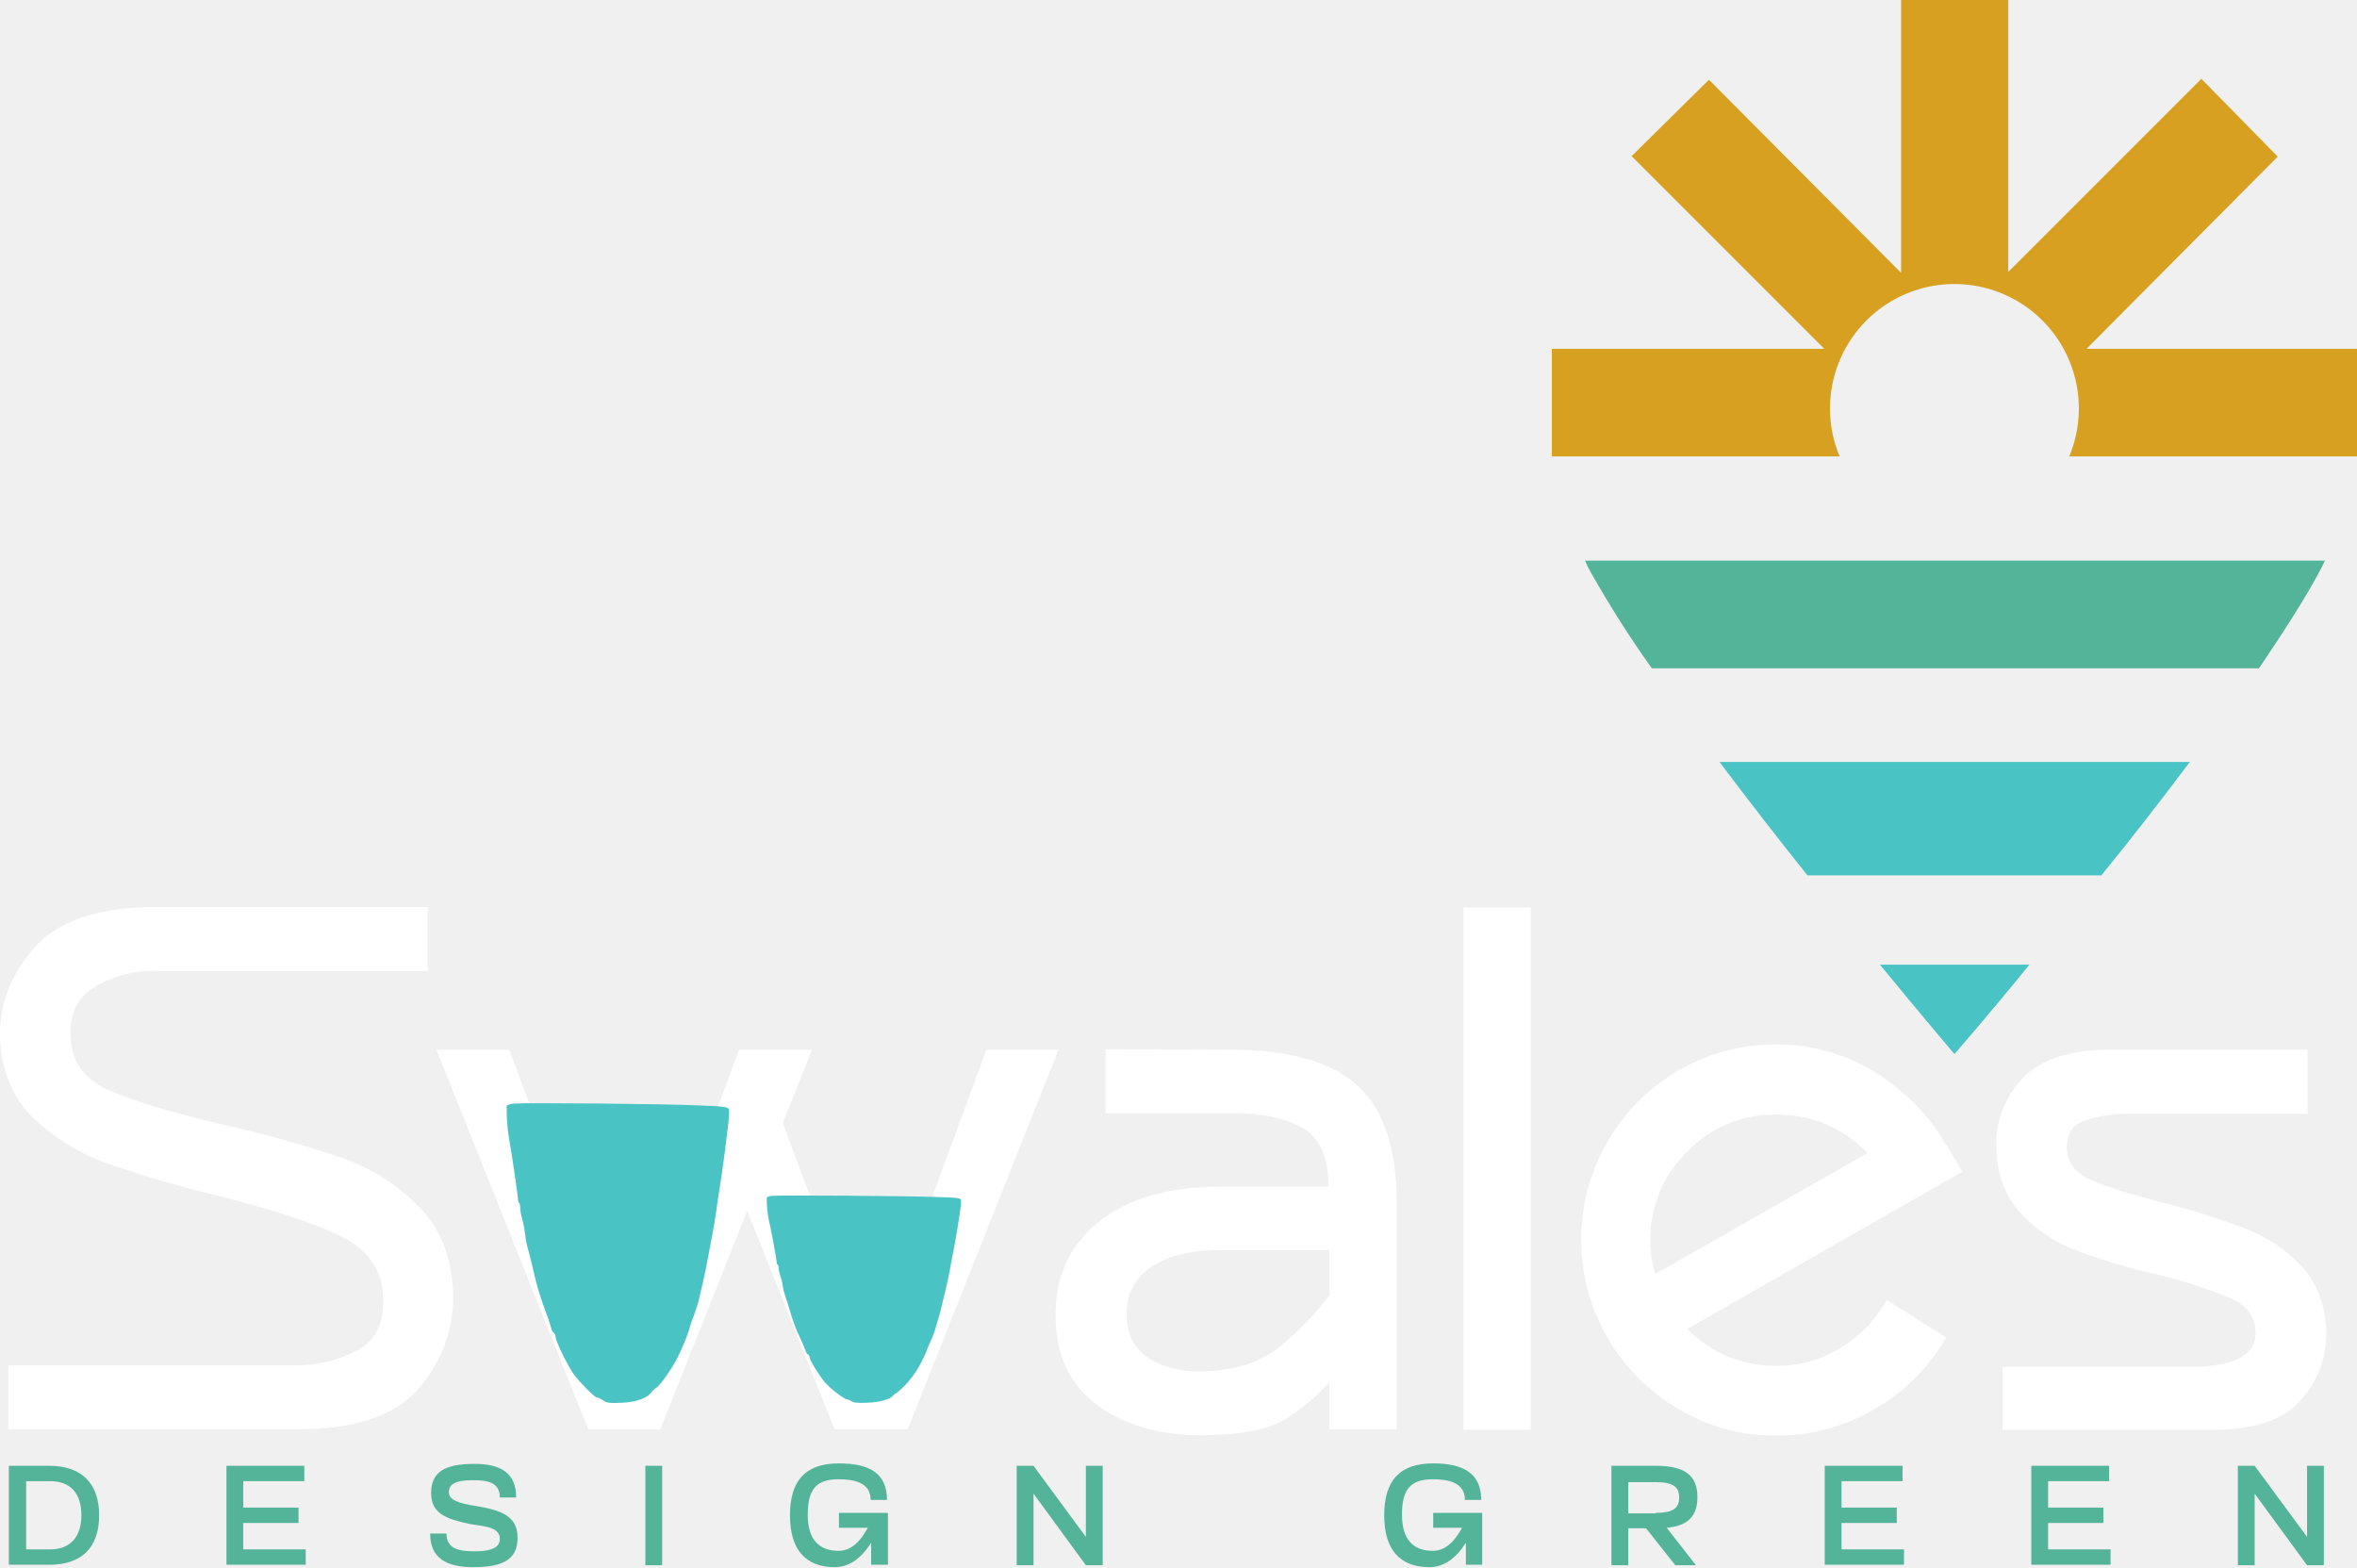
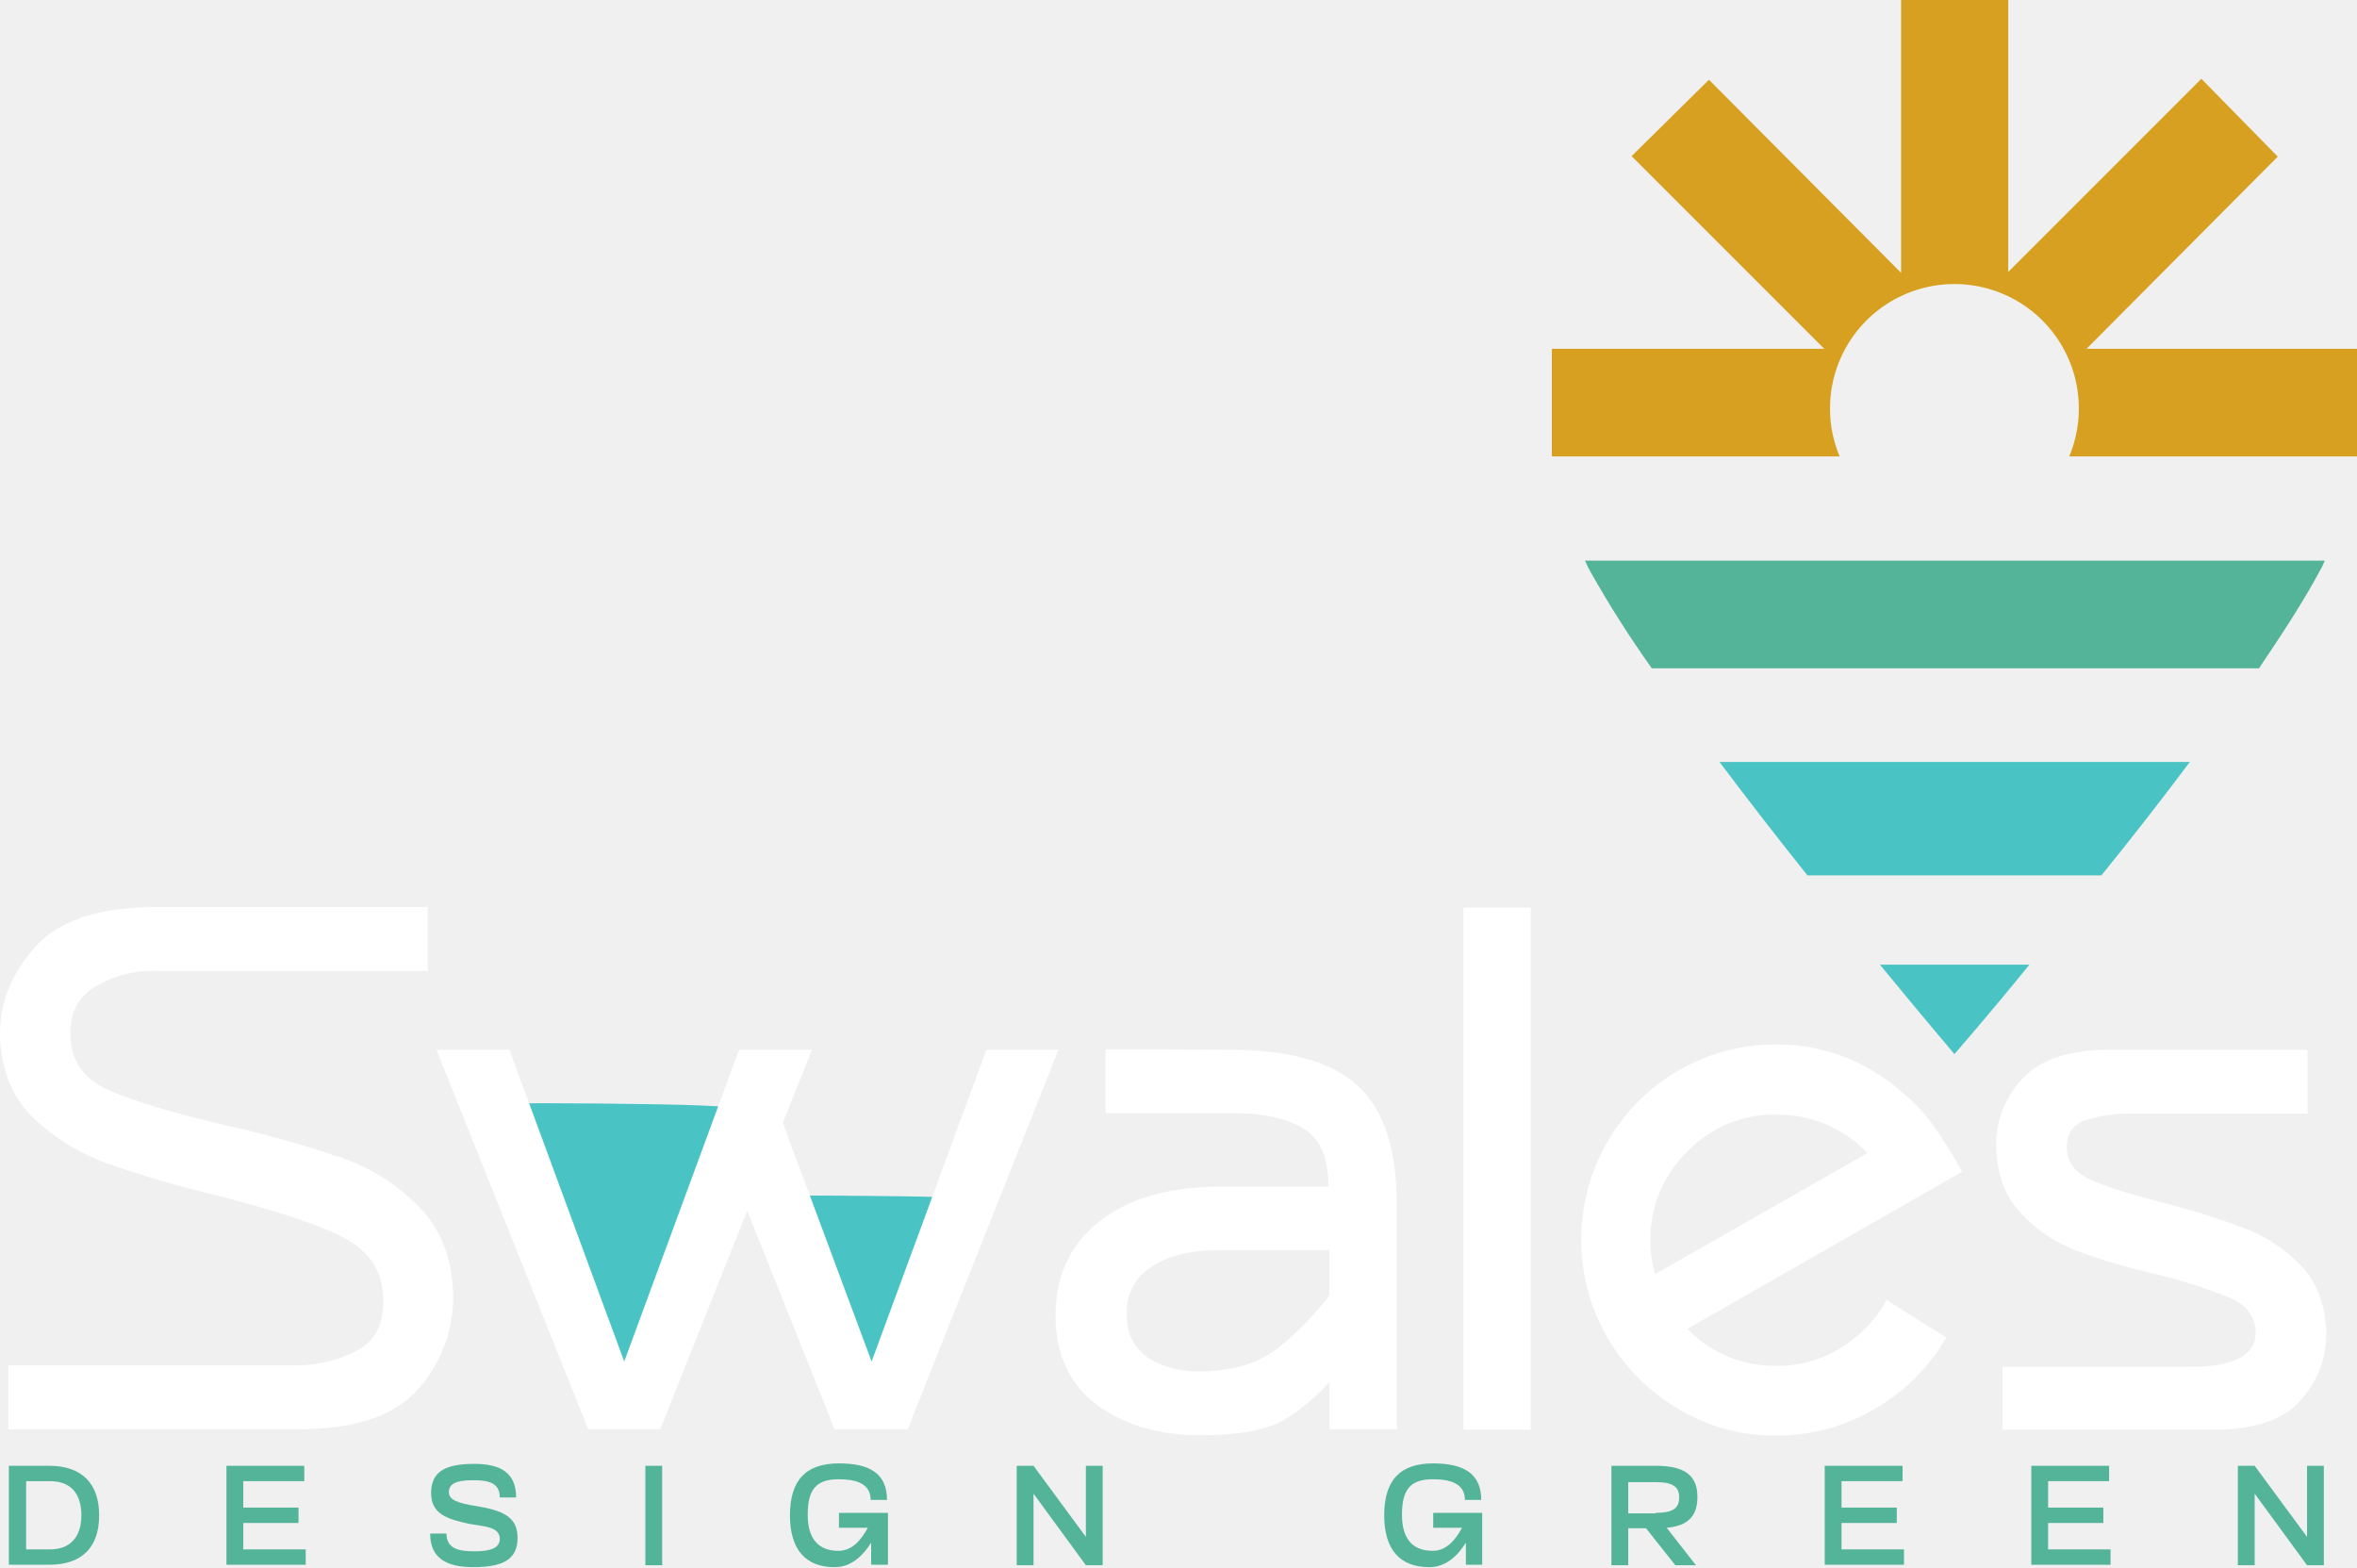
<svg xmlns="http://www.w3.org/2000/svg" id="Layer_1" data-name="Layer 1" viewBox="0 0 490.64 326.2">
  <defs>
-     <style>.cls-1{fill:#fff;}.cls-2{fill:#54b499;}.cls-3{fill:#49c3c4;}.cls-4{fill:#d7a021;}</style>
+     <style>.cls-1{fill:#49c3c4;}.cls-2{fill:#fff;}.cls-3{fill:#54b499;}.cls-4{fill:#d7a021;}</style>
  </defs>
-   <path class="cls-1" d="M334.4,606.7c-.2-5.6-3.2-9.7-8.8-12.5s-14.3-5.5-25.9-8.5a229.06,229.06,0,0,1-22.9-6.7,43.77,43.77,0,0,1-15.2-9.4c-4.2-4.1-6.5-9.5-6.9-16-.4-7.1,2-13.5,7-19.3s13.5-8.6,25.5-8.6h56.5V539H287a23.47,23.47,0,0,0-12.9,3.5c-3.6,2.3-5.2,6-4.7,11,.4,4.8,3.1,8.3,8.3,10.5s13.1,4.6,23.8,7.1a226.21,226.21,0,0,1,24.3,6.8,41.77,41.77,0,0,1,16.1,10.2c4.5,4.6,6.9,10.7,7.1,18.4a28.87,28.87,0,0,1-7.1,19.3c-4.9,5.8-13.3,8.6-25.3,8.6H256.4V621.1h59.1a27.75,27.75,0,0,0,13.7-3.2c3.8-2.1,5.5-5.9,5.2-11.2Z" transform="translate(-254.66 -336.9)" />
-   <path class="cls-1" d="M410.2,588.9l-18.1,45.5h-15l-31.6-79h15.2l23.9,64.9,23.9-64.9h15.2l-6.1,15.2,18.5,49.7L460,555.4h15l-31.4,79H428.4l-18.2-45.5Z" transform="translate(-254.66 -336.9)" />
-   <path class="cls-1" d="M510.7,555.4c12.3,0,21.2,2.5,26.6,7.5s8.1,13.1,8.1,24.4v47.1h-14v-9.8l-.3.3a42.09,42.09,0,0,1-8.9,7.4c-3,1.8-7.4,2.9-13.1,3.2-10,.7-18.2-1-24.7-5.2s-9.8-10.5-10-18.8c-.2-8.5,2.7-15.2,8.9-20.2s14.7-7.4,25.6-7.4h22.3c0-5.9-1.7-10-5.2-12.1s-8.3-3.2-14.7-3.2H484.8V555.3l25.9.1Zm-1.8,41.7c-6.2,0-11,1.1-14.4,3.4a11,11,0,0,0-5.3,9.2c-.2,4.9,1.6,8.4,5.6,10.5s9,2.7,15.2,1.7a23.15,23.15,0,0,0,10.6-4.3,63.82,63.82,0,0,0,10.8-11.1v-9.4Z" transform="translate(-254.66 -336.9)" />
-   <path class="cls-1" d="M559.3,525.8h14V634.5h-14Z" transform="translate(-254.66 -336.9)" />
-   <path class="cls-1" d="M605.9,613.5a25.3,25.3,0,0,0,18.5,7.7,24.62,24.62,0,0,0,13.5-3.8,26.49,26.49,0,0,0,9.5-9.9l12.4,7.8A40.4,40.4,0,0,1,645,630.1a39.83,39.83,0,0,1-20.6,5.6,38.43,38.43,0,0,1-20.3-5.5,41.17,41.17,0,0,1-14.8-14.8,40.77,40.77,0,0,1,0-40.9,40.4,40.4,0,0,1,14.8-14.8,39.8,39.8,0,0,1,20.3-5.4,38.81,38.81,0,0,1,26,9.8A35.71,35.71,0,0,1,657,571a97.21,97.21,0,0,1,6.1,9.8l-57.2,32.7Zm37.5-36.6a25.76,25.76,0,0,0-19-8,25,25,0,0,0-18.5,7.7,25.3,25.3,0,0,0-7.7,18.5,23.24,23.24,0,0,0,1,7l44.2-25.2Z" transform="translate(-254.66 -336.9)" />
-   <path class="cls-1" d="M724.2,614.4c0-3.2-1.7-5.7-5-7.2a103.11,103.11,0,0,0-15.4-5,127.44,127.44,0,0,1-16.9-5,29.92,29.92,0,0,1-11.5-7.7c-3.3-3.4-5-8-5.2-13.7a19.8,19.8,0,0,1,5.1-14c3.6-4.2,9.8-6.4,18.5-6.4H735v13.3H698.5a29.93,29.93,0,0,0-9.8,1.4c-2.6.9-3.8,2.8-3.8,5.6s1.4,5.1,4.6,6.6,8.3,3.1,15.3,4.9,12.7,3.7,17.2,5.4a32.08,32.08,0,0,1,11.7,7.8c3.3,3.5,5,8.1,5.2,13.8a20.36,20.36,0,0,1-5.2,14c-3.5,4.2-9.7,6.3-18.4,6.3H671.5V621.4h39.1c9,0,13.6-2.4,13.6-7Z" transform="translate(-254.66 -336.9)" />
-   <path class="cls-2" d="M256.5,642h8.4c6.6,0,10.4,3.5,10.4,10.3s-3.7,10.3-10.4,10.3h-8.4V642Zm8.6,17.4c4,0,6.5-2.4,6.5-7.1s-2.4-7.1-6.5-7.1h-5v14.2Z" transform="translate(-254.66 -336.9)" />
-   <path class="cls-2" d="M301.8,642H318v3.2H305.3v5.5h11.5v3.2H305.3v5.5h13v3.2H301.8V642Z" transform="translate(-254.66 -336.9)" />
-   <path class="cls-2" d="M344.4,647.7c0-4.4,2.8-6.1,9-6.1,5.4,0,8.7,1.8,8.7,7h-3.4c0-3.2-2.6-3.6-5.6-3.6-3.8,0-5,.9-5,2.5s1.9,2.3,5.8,2.9c5.4.9,8.5,2.2,8.5,6.6s-2.9,6.1-9.2,6.1c-5.5,0-9-1.8-9-7h3.4c0,3.3,2.8,3.7,5.9,3.7,3.5,0,5.2-.8,5.2-2.6,0-2.6-3.6-2.6-6.3-3.1C347.7,653.1,344.4,652,344.4,647.7Z" transform="translate(-254.66 -336.9)" />
-   <path class="cls-2" d="M389,642h3.5v20.7H389Z" transform="translate(-254.66 -336.9)" />
-   <path class="cls-2" d="M419.1,652.3c0-7.3,3.3-10.8,10.2-10.8,6.4,0,10,2.1,10,7.6h-3.4c0-3.6-3.4-4.3-6.7-4.3-4.7,0-6.4,2.2-6.4,7.4s2.4,7.5,6.4,7.5c2.8,0,4.7-2.2,6.1-4.8h-6v-3.1h10.2v10.8H436V658c-1.8,2.9-4.3,5.1-7.6,5.1-5.9,0-9.3-3.5-9.3-10.8Z" transform="translate(-254.66 -336.9)" />
-   <path class="cls-2" d="M466.3,642h3.5l10.9,14.8V642h3.5v20.7h-3.5l-10.9-14.9v14.9h-3.5Z" transform="translate(-254.66 -336.9)" />
-   <path class="cls-2" d="M542.8,652.3c0-7.3,3.3-10.8,10.2-10.8,6.3,0,10,2.1,10,7.6h-3.4c0-3.6-3.4-4.3-6.7-4.3-4.7,0-6.4,2.2-6.4,7.4s2.4,7.5,6.4,7.5c2.8,0,4.7-2.2,6.1-4.8h-6v-3.1h10.2v10.8h-3.4V658c-1.8,2.9-4.3,5.1-7.6,5.1-6,0-9.4-3.5-9.4-10.8Z" transform="translate(-254.66 -336.9)" />
-   <path class="cls-2" d="M590.1,642h9.3c6.2,0,8.6,2.2,8.6,6.5,0,3.8-1.8,6-6.4,6.4l6.1,7.8h-4.3l-6.1-7.7h-3.7v7.7h-3.5V642Zm9.2,9.8c3.8,0,4.9-1.1,4.9-3.2s-1.1-3.2-4.9-3.2h-5.7v6.5h5.7Z" transform="translate(-254.66 -336.9)" />
-   <path class="cls-2" d="M634.5,642h16.2v3.2H638v5.5h11.5v3.2H638v5.5h13v3.2H634.5V642Z" transform="translate(-254.66 -336.9)" />
-   <path class="cls-2" d="M677.5,642h16.2v3.2H681v5.5h11.5v3.2H681v5.5h13v3.2H677.5V642Z" transform="translate(-254.66 -336.9)" />
-   <path class="cls-2" d="M720.5,642H724l10.9,14.8V642h3.5v20.7h-3.5L724,647.8v14.9h-3.5Z" transform="translate(-254.66 -336.9)" />
-   <path class="cls-2" d="M737.3,456.2a21,21,0,0,0,1.3-2.6h-154a21,21,0,0,0,1.3,2.6A226.51,226.51,0,0,0,598.5,476H724.9c5-7.4,9.4-14.2,12.4-19.8Z" transform="translate(-254.66 -336.9)" />
-   <path class="cls-3" d="M710.5,495.5H612.6c6,8,12.3,16.1,18.3,23.6h61.2c6.1-7.5,12.4-15.6,18.4-23.6Z" transform="translate(-254.66 -336.9)" />
-   <path class="cls-3" d="M677.1,537.7H646c9.2,11.2,15.5,18.6,15.5,18.6s6.5-7.4,15.6-18.6Z" transform="translate(-254.66 -336.9)" />
-   <path class="cls-4" d="M689,409.5l39.8-40-15.9-16.2-40.2,40.2V336.9H650.4v56.8l-40-40.2-16.1,15.9,40.1,40.1H577.7v22.4h59.9a25.5,25.5,0,0,1-2-10,25.9,25.9,0,1,1,49.8,10h59.9V409.5Z" transform="translate(-254.66 -336.9)" />
  <g id="water-1">
-     <path class="cls-3" d="M361.79,566.61a3.36,3.36,0,0,0-1.66.42,39.43,39.43,0,0,0,.51,7c.32,1.47,1.85,11.78,1.85,12.54,0,.38.12.72.23.72s.23.42.23,1a9.69,9.69,0,0,0,.44,2.4,21.93,21.93,0,0,1,.58,3.11,19,19,0,0,0,.62,3.16c.23.84.65,2.44.92,3.62a62.36,62.36,0,0,0,2.68,9.17,35.18,35.18,0,0,1,1.23,3.66,1.54,1.54,0,0,0,.46.84,1.6,1.6,0,0,1,.46,1c0,.8,2.17,5.3,3.7,7.62.86,1.3,4.37,4.88,4.81,4.88a3.27,3.27,0,0,1,1.41.67c.69.51,1.55.59,3.86.46,3-.13,5.34-1,6.1-2.15a4.13,4.13,0,0,1,1.09-1c.79-.46,3.51-4.38,4.42-6.31a46.6,46.6,0,0,0,2.36-5.68A21,21,0,0,1,399,611c.46-1.3,1-2.86,1.11-3.45.35-1.39,1.27-5.47,1.48-6.52.92-4.67,1.92-10.14,2.1-11.57.09-.8.35-2.53.55-3.79.92-5.64,2.2-15.53,2.2-17.17,0-1.26,0-1.26-6.29-1.51C393.24,566.65,364.22,566.4,361.79,566.61Z" transform="translate(-254.66 -336.9)" />
+     <path class="cls-1" d="M361.79,566.61a3.36,3.36,0,0,0-1.66.42,39.43,39.43,0,0,0,.51,7c.32,1.47,1.85,11.78,1.85,12.54,0,.38.12.72.23.72s.23.42.23,1a9.69,9.69,0,0,0,.44,2.4,21.93,21.93,0,0,1,.58,3.11,19,19,0,0,0,.62,3.16c.23.84.65,2.44.92,3.62a62.36,62.36,0,0,0,2.68,9.17,35.18,35.18,0,0,1,1.23,3.66,1.54,1.54,0,0,0,.46.84,1.6,1.6,0,0,1,.46,1c0,.8,2.17,5.3,3.7,7.62.86,1.3,4.37,4.88,4.81,4.88a3.27,3.27,0,0,1,1.41.67c.69.51,1.55.59,3.86.46,3-.13,5.34-1,6.1-2.15a4.13,4.13,0,0,1,1.09-1c.79-.46,3.51-4.38,4.42-6.31a46.6,46.6,0,0,0,2.36-5.68A21,21,0,0,1,399,611c.46-1.3,1-2.86,1.11-3.45.35-1.39,1.27-5.47,1.48-6.52.92-4.67,1.92-10.14,2.1-11.57.09-.8.35-2.53.55-3.79.92-5.64,2.2-15.53,2.2-17.17,0-1.26,0-1.26-6.29-1.51C393.24,566.65,364.22,566.4,361.79,566.61Z" transform="translate(-254.66 -336.9)" />
  </g>
  <g id="water-1-2" data-name="water-1">
-     <path class="cls-3" d="M415.74,585.8a3.93,3.93,0,0,0-1.46.29,22.13,22.13,0,0,0,.44,4.86c.29,1,1.62,8.16,1.62,8.68,0,.27.1.5.19.5s.2.28.2.66a6,6,0,0,0,.38,1.66,13.87,13.87,0,0,1,.51,2.16,10.7,10.7,0,0,0,.54,2.18c.2.58.57,1.69.81,2.51a36.4,36.4,0,0,0,2.35,6.34,19.87,19.87,0,0,1,1.07,2.54,1,1,0,0,0,.4.58,1,1,0,0,1,.41.66c0,.56,1.9,3.68,3.23,5.28a20.19,20.19,0,0,0,4.2,3.38,3.15,3.15,0,0,1,1.23.47c.61.34,1.36.41,3.37.32,2.59-.09,4.67-.67,5.33-1.48a3.72,3.72,0,0,1,.95-.7,18.85,18.85,0,0,0,3.86-4.38,28.16,28.16,0,0,0,2.06-3.92,12.94,12.94,0,0,1,.76-1.9,25.58,25.58,0,0,0,1-2.39c.3-1,1.11-3.78,1.29-4.51.81-3.23,1.68-7,1.84-8,.08-.55.3-1.74.48-2.62.81-3.91,1.92-10.75,1.92-11.88,0-.88,0-.88-5.5-1.05C443.19,585.83,417.86,585.65,415.74,585.8Z" transform="translate(-254.66 -336.9)" />
+     <path class="cls-1" d="M415.74,585.8a3.93,3.93,0,0,0-1.46.29,22.13,22.13,0,0,0,.44,4.86c.29,1,1.62,8.16,1.62,8.68,0,.27.1.5.19.5s.2.28.2.66a6,6,0,0,0,.38,1.66,13.87,13.87,0,0,1,.51,2.16,10.7,10.7,0,0,0,.54,2.18c.2.58.57,1.69.81,2.51a36.4,36.4,0,0,0,2.35,6.34,19.87,19.87,0,0,1,1.07,2.54,1,1,0,0,0,.4.58,1,1,0,0,1,.41.66c0,.56,1.9,3.68,3.23,5.28a20.19,20.19,0,0,0,4.2,3.38,3.15,3.15,0,0,1,1.23.47c.61.34,1.36.41,3.37.32,2.59-.09,4.67-.67,5.33-1.48a3.72,3.72,0,0,1,.95-.7,18.85,18.85,0,0,0,3.86-4.38,28.16,28.16,0,0,0,2.06-3.92,12.94,12.94,0,0,1,.76-1.9,25.58,25.58,0,0,0,1-2.39c.3-1,1.11-3.78,1.29-4.51.81-3.23,1.68-7,1.84-8,.08-.55.3-1.74.48-2.62.81-3.91,1.92-10.75,1.92-11.88,0-.88,0-.88-5.5-1.05C443.19,585.83,417.86,585.65,415.74,585.8Z" transform="translate(-254.66 -336.9)" />
  </g>
+   <path class="cls-2" d="M334.4,606.7c-.2-5.6-3.2-9.7-8.8-12.5s-14.3-5.5-25.9-8.5a229.06,229.06,0,0,1-22.9-6.7,43.77,43.77,0,0,1-15.2-9.4c-4.2-4.1-6.5-9.5-6.9-16-.4-7.1,2-13.5,7-19.3s13.5-8.6,25.5-8.6h56.5V539H287a23.47,23.47,0,0,0-12.9,3.5c-3.6,2.3-5.2,6-4.7,11,.4,4.8,3.1,8.3,8.3,10.5s13.1,4.6,23.8,7.1a226.21,226.21,0,0,1,24.3,6.8,41.77,41.77,0,0,1,16.1,10.2c4.5,4.6,6.9,10.7,7.1,18.4a28.87,28.87,0,0,1-7.1,19.3c-4.9,5.8-13.3,8.6-25.3,8.6H256.4V621.1h59.1a27.75,27.75,0,0,0,13.7-3.2c3.8-2.1,5.5-5.9,5.2-11.2Z" transform="translate(-254.66 -336.9)" />
+   <path class="cls-2" d="M410.2,588.9l-18.1,45.5h-15l-31.6-79h15.2l23.9,64.9,23.9-64.9h15.2l-6.1,15.2,18.5,49.7L460,555.4h15l-31.4,79H428.4l-18.2-45.5Z" transform="translate(-254.66 -336.9)" />
+   <path class="cls-2" d="M510.7,555.4c12.3,0,21.2,2.5,26.6,7.5s8.1,13.1,8.1,24.4v47.1h-14v-9.8l-.3.3a42.09,42.09,0,0,1-8.9,7.4c-3,1.8-7.4,2.9-13.1,3.2-10,.7-18.2-1-24.7-5.2s-9.8-10.5-10-18.8c-.2-8.5,2.7-15.2,8.9-20.2s14.7-7.4,25.6-7.4h22.3c0-5.9-1.7-10-5.2-12.1s-8.3-3.2-14.7-3.2H484.8V555.3l25.9.1Zm-1.8,41.7c-6.2,0-11,1.1-14.4,3.4a11,11,0,0,0-5.3,9.2c-.2,4.9,1.6,8.4,5.6,10.5s9,2.7,15.2,1.7a23.15,23.15,0,0,0,10.6-4.3,63.82,63.82,0,0,0,10.8-11.1v-9.4Z" transform="translate(-254.66 -336.9)" />
+   <path class="cls-2" d="M559.3,525.8h14V634.5h-14Z" transform="translate(-254.66 -336.9)" />
+   <path class="cls-2" d="M605.9,613.5a25.3,25.3,0,0,0,18.5,7.7,24.62,24.62,0,0,0,13.5-3.8,26.49,26.49,0,0,0,9.5-9.9l12.4,7.8A40.4,40.4,0,0,1,645,630.1a39.83,39.83,0,0,1-20.6,5.6,38.43,38.43,0,0,1-20.3-5.5,41.17,41.17,0,0,1-14.8-14.8,40.77,40.77,0,0,1,0-40.9,40.4,40.4,0,0,1,14.8-14.8,39.8,39.8,0,0,1,20.3-5.4,38.81,38.81,0,0,1,26,9.8A35.71,35.71,0,0,1,657,571a97.21,97.21,0,0,1,6.1,9.8l-57.2,32.7Zm37.5-36.6a25.76,25.76,0,0,0-19-8,25,25,0,0,0-18.5,7.7,25.3,25.3,0,0,0-7.7,18.5,23.24,23.24,0,0,0,1,7l44.2-25.2Z" transform="translate(-254.66 -336.9)" />
+   <path class="cls-2" d="M724.2,614.4c0-3.2-1.7-5.7-5-7.2a103.11,103.11,0,0,0-15.4-5,127.44,127.44,0,0,1-16.9-5,29.92,29.92,0,0,1-11.5-7.7c-3.3-3.4-5-8-5.2-13.7a19.8,19.8,0,0,1,5.1-14c3.6-4.2,9.8-6.4,18.5-6.4H735v13.3H698.5a29.93,29.93,0,0,0-9.8,1.4c-2.6.9-3.8,2.8-3.8,5.6s1.4,5.1,4.6,6.6,8.3,3.1,15.3,4.9,12.7,3.7,17.2,5.4a32.08,32.08,0,0,1,11.7,7.8c3.3,3.5,5,8.1,5.2,13.8a20.36,20.36,0,0,1-5.2,14c-3.5,4.2-9.7,6.3-18.4,6.3H671.5V621.4h39.1c9,0,13.6-2.4,13.6-7Z" transform="translate(-254.66 -336.9)" />
+   <path class="cls-3" d="M256.5,642h8.4c6.6,0,10.4,3.5,10.4,10.3s-3.7,10.3-10.4,10.3h-8.4V642Zm8.6,17.4c4,0,6.5-2.4,6.5-7.1s-2.4-7.1-6.5-7.1h-5v14.2Z" transform="translate(-254.66 -336.9)" />
+   <path class="cls-3" d="M301.8,642H318v3.2H305.3v5.5h11.5v3.2H305.3v5.5h13v3.2H301.8V642Z" transform="translate(-254.66 -336.9)" />
+   <path class="cls-3" d="M344.4,647.7c0-4.4,2.8-6.1,9-6.1,5.4,0,8.7,1.8,8.7,7h-3.4c0-3.2-2.6-3.6-5.6-3.6-3.8,0-5,.9-5,2.5s1.9,2.3,5.8,2.9c5.4.9,8.5,2.2,8.5,6.6s-2.9,6.1-9.2,6.1c-5.5,0-9-1.8-9-7h3.4c0,3.3,2.8,3.7,5.9,3.7,3.5,0,5.2-.8,5.2-2.6,0-2.6-3.6-2.6-6.3-3.1C347.7,653.1,344.4,652,344.4,647.7Z" transform="translate(-254.66 -336.9)" />
+   <path class="cls-3" d="M389,642h3.5v20.7H389Z" transform="translate(-254.66 -336.9)" />
+   <path class="cls-3" d="M419.1,652.3c0-7.3,3.3-10.8,10.2-10.8,6.4,0,10,2.1,10,7.6h-3.4c0-3.6-3.4-4.3-6.7-4.3-4.7,0-6.4,2.2-6.4,7.4s2.4,7.5,6.4,7.5c2.8,0,4.7-2.2,6.1-4.8h-6v-3.1h10.2v10.8H436V658c-1.8,2.9-4.3,5.1-7.6,5.1-5.9,0-9.3-3.5-9.3-10.8Z" transform="translate(-254.66 -336.9)" />
+   <path class="cls-3" d="M466.3,642h3.5l10.9,14.8V642h3.5v20.7h-3.5l-10.9-14.9v14.9h-3.5Z" transform="translate(-254.66 -336.9)" />
+   <path class="cls-3" d="M542.8,652.3c0-7.3,3.3-10.8,10.2-10.8,6.3,0,10,2.1,10,7.6h-3.4c0-3.6-3.4-4.3-6.7-4.3-4.7,0-6.4,2.2-6.4,7.4s2.4,7.5,6.4,7.5c2.8,0,4.7-2.2,6.1-4.8h-6v-3.1h10.2v10.8h-3.4V658c-1.8,2.9-4.3,5.1-7.6,5.1-6,0-9.4-3.5-9.4-10.8Z" transform="translate(-254.66 -336.9)" />
+   <path class="cls-3" d="M590.1,642h9.3c6.2,0,8.6,2.2,8.6,6.5,0,3.8-1.8,6-6.4,6.4l6.1,7.8h-4.3l-6.1-7.7h-3.7v7.7h-3.5V642Zm9.2,9.8c3.8,0,4.9-1.1,4.9-3.2s-1.1-3.2-4.9-3.2h-5.7v6.5h5.7Z" transform="translate(-254.66 -336.9)" />
+   <path class="cls-3" d="M634.5,642h16.2v3.2H638v5.5h11.5v3.2H638v5.5h13v3.2H634.5V642Z" transform="translate(-254.66 -336.9)" />
+   <path class="cls-3" d="M677.5,642h16.2v3.2H681v5.5h11.5v3.2H681v5.5h13v3.2H677.5V642Z" transform="translate(-254.66 -336.9)" />
+   <path class="cls-3" d="M720.5,642H724l10.9,14.8V642h3.5v20.7h-3.5L724,647.8v14.9h-3.5Z" transform="translate(-254.66 -336.9)" />
+   <path class="cls-3" d="M737.3,456.2a21,21,0,0,0,1.3-2.6h-154a21,21,0,0,0,1.3,2.6A226.51,226.51,0,0,0,598.5,476H724.9c5-7.4,9.4-14.2,12.4-19.8Z" transform="translate(-254.66 -336.9)" />
+   <path class="cls-1" d="M710.5,495.5H612.6c6,8,12.3,16.1,18.3,23.6h61.2c6.1-7.5,12.4-15.6,18.4-23.6Z" transform="translate(-254.66 -336.9)" />
+   <path class="cls-1" d="M677.1,537.7H646c9.2,11.2,15.5,18.6,15.5,18.6s6.5-7.4,15.6-18.6Z" transform="translate(-254.66 -336.9)" />
+   <path class="cls-4" d="M689,409.5l39.8-40-15.9-16.2-40.2,40.2V336.9H650.4v56.8l-40-40.2-16.1,15.9,40.1,40.1H577.7v22.4h59.9a25.5,25.5,0,0,1-2-10,25.9,25.9,0,1,1,49.8,10h59.9V409.5Z" transform="translate(-254.66 -336.9)" />
</svg>
